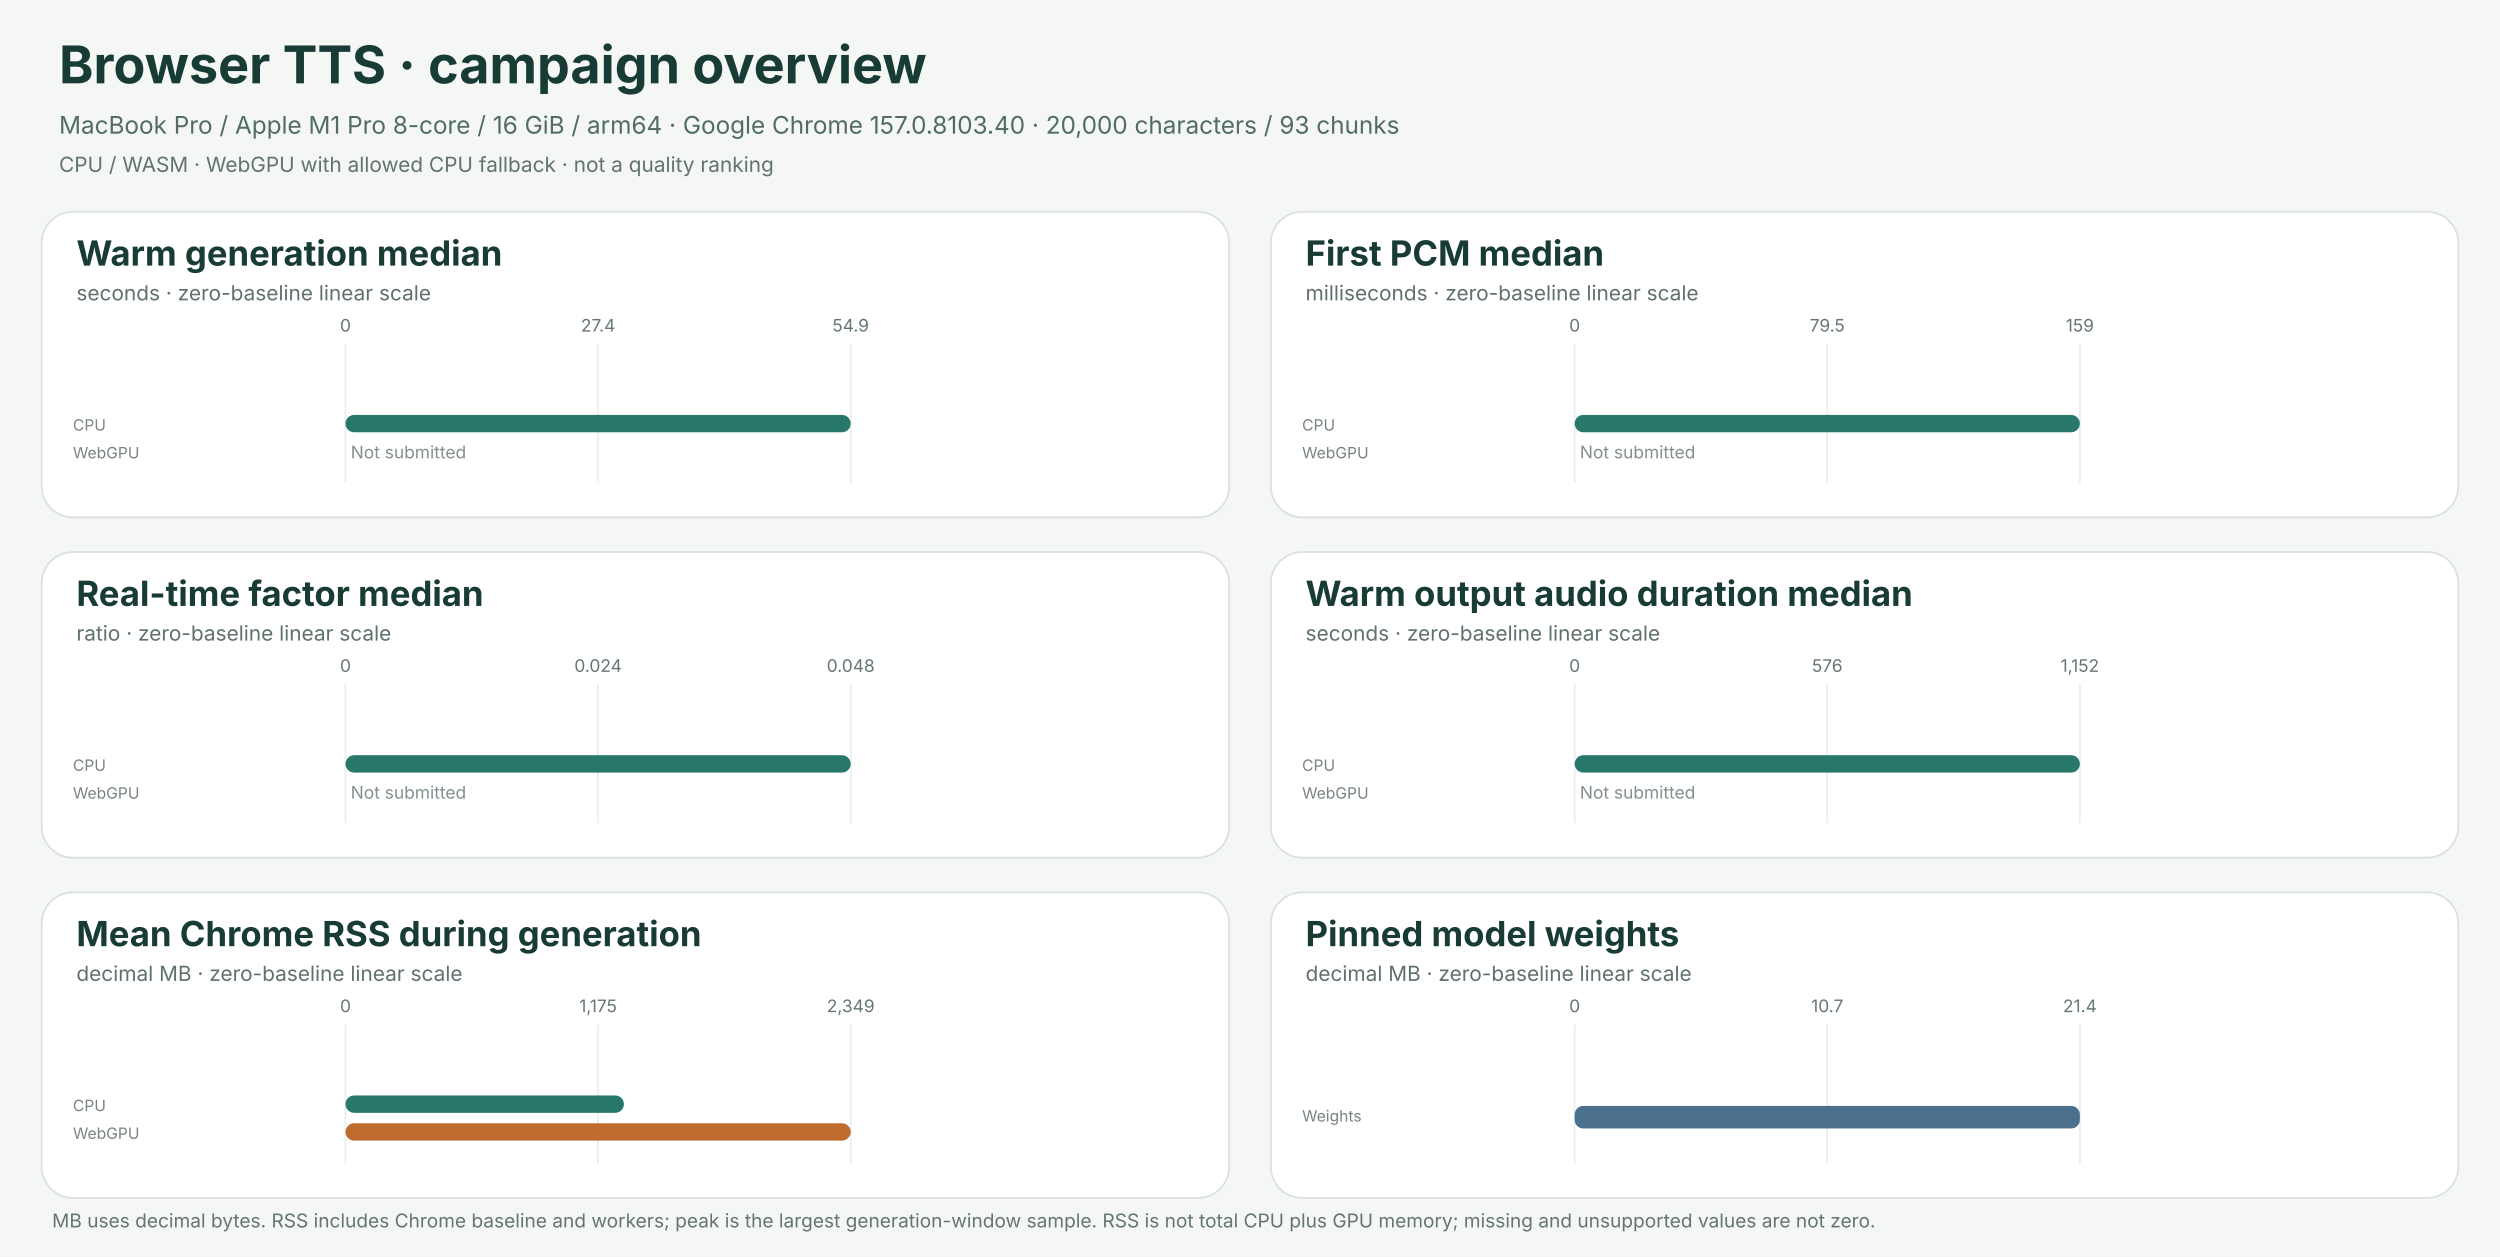
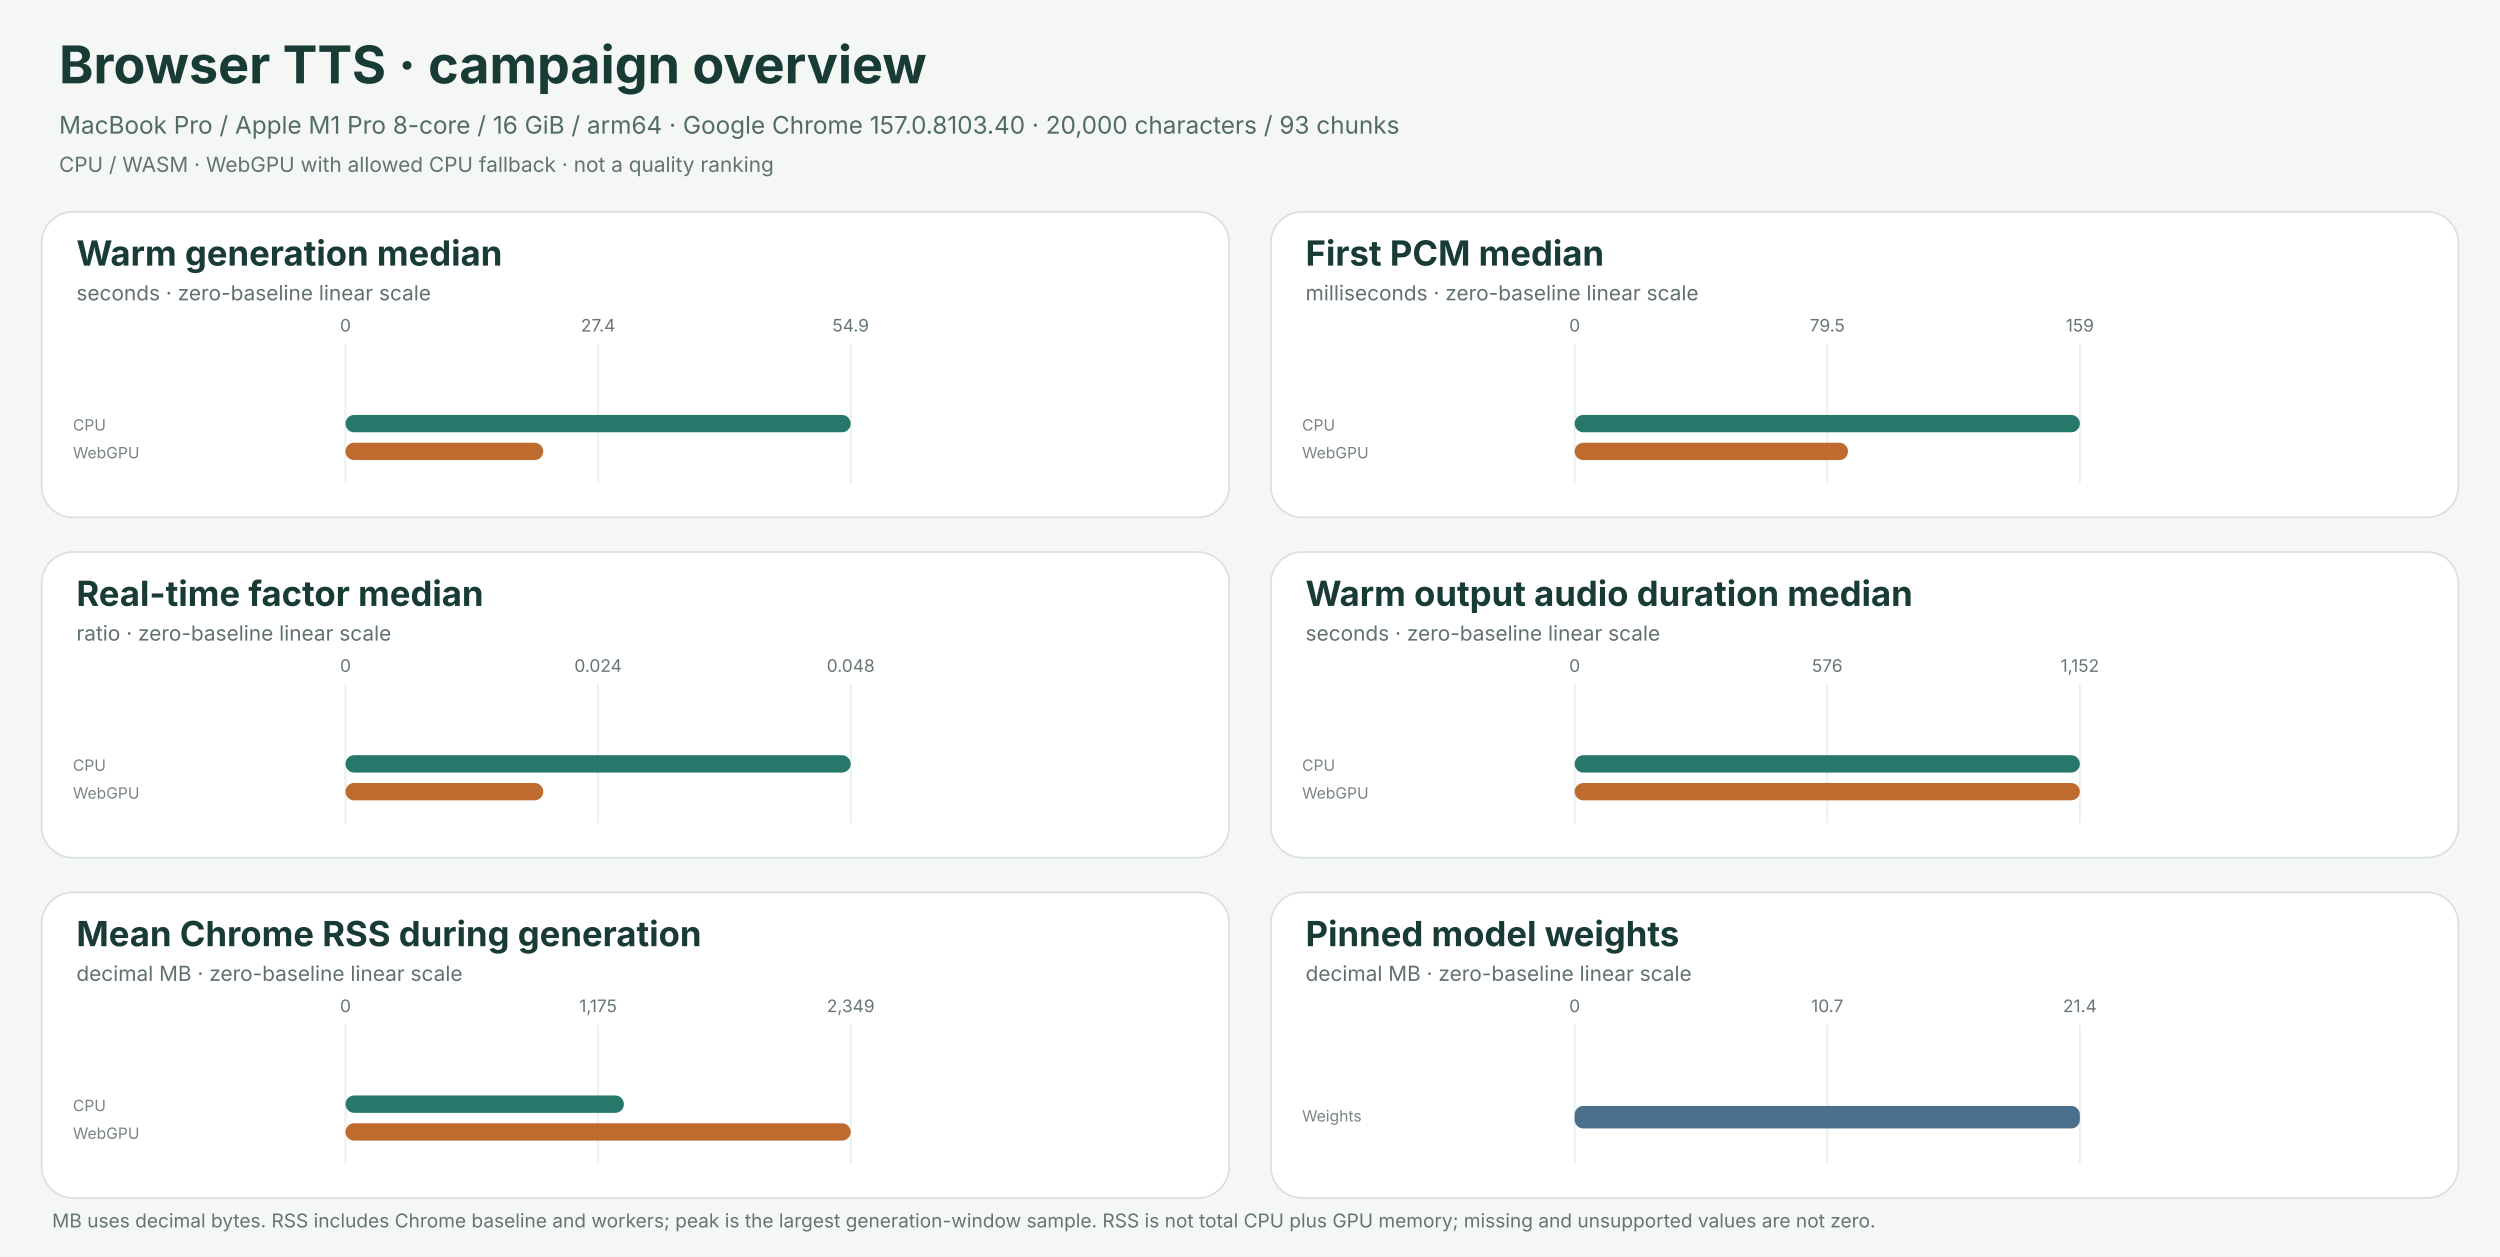
<svg xmlns="http://www.w3.org/2000/svg" width="1440" height="724" viewBox="0 0 1440 724" role="img" aria-labelledby="campaign-title campaign-desc">
  <rect width="100%" height="100%" fill="#f4f7f4" />
  <g font-family="system-ui,-apple-system,BlinkMacSystemFont,Segoe UI,sans-serif" fill="#183b35">
    <text x="34" y="48" font-size="30" font-weight="750">Browser TTS · campaign overview</text>
    <text x="34" y="77" font-size="14" fill="#526c65">MacBook Pro / Apple M1 Pro 8-core / 16 GiB / arm64 · Google Chrome 157.0.8103.40 · 20,000 characters / 93 chunks</text>
    <text x="34" y="99" font-size="12" fill="#62736d">CPU / WASM · WebGPU with allowed CPU fallback · not a quality ranking</text>
    <g>
      <rect x="24" y="122" width="684" height="176" rx="18" fill="#ffffff" stroke="#d9e0de" />
      <text x="44" y="153" font-size="20" font-weight="700" fill="#183b35">Warm generation median</text>
      <text x="44" y="173" font-size="12" fill="#60716d">seconds · zero-baseline linear scale</text>
      <path d="M199 198V278" stroke="#e8eeeb" />
      <text x="199" y="191" text-anchor="middle" font-size="10" fill="#667773">0</text>
      <path d="M344.5 198V278" stroke="#e8eeeb" />
      <text x="344.5" y="191" text-anchor="middle" font-size="10" fill="#667773">27.4</text>
      <path d="M490 198V278" stroke="#e8eeeb" />
      <text x="490" y="191" text-anchor="middle" font-size="10" fill="#667773">54.9</text>
      <text x="42" y="232" font-size="12" font-weight="600" fill="#243f39" />
      <text x="42" y="248" font-size="9" fill="#78847f">CPU</text>
      <rect x="199" y="239" width="291.00" height="10" rx="5" fill="#27786b" />
      <text x="498" y="248" font-size="10" fill="#263d37" />
      <text x="42" y="264" font-size="9" fill="#78847f">WebGPU</text>
-       <text x="202" y="264" font-size="10" fill="#83908b">Not submitted</text>
+       <rect x="199" y="255" width="113.92" height="10" rx="5" fill="#bf6a2f" />
+       <text x="498" y="264" font-size="10" fill="#263d37" />
    </g>
    <g>
      <rect x="732" y="122" width="684" height="176" rx="18" fill="#ffffff" stroke="#d9e0de" />
      <text x="752" y="153" font-size="20" font-weight="700" fill="#183b35">First PCM median</text>
      <text x="752" y="173" font-size="12" fill="#60716d">milliseconds · zero-baseline linear scale</text>
      <path d="M907 198V278" stroke="#e8eeeb" />
      <text x="907" y="191" text-anchor="middle" font-size="10" fill="#667773">0</text>
      <path d="M1052.5 198V278" stroke="#e8eeeb" />
      <text x="1052.5" y="191" text-anchor="middle" font-size="10" fill="#667773">79.5</text>
      <path d="M1198 198V278" stroke="#e8eeeb" />
      <text x="1198" y="191" text-anchor="middle" font-size="10" fill="#667773">159</text>
      <text x="750" y="232" font-size="12" font-weight="600" fill="#243f39" />
      <text x="750" y="248" font-size="9" fill="#78847f">CPU</text>
      <rect x="907" y="239" width="291.00" height="10" rx="5" fill="#27786b" />
      <text x="1206" y="248" font-size="10" fill="#263d37" />
      <text x="750" y="264" font-size="9" fill="#78847f">WebGPU</text>
-       <text x="910" y="264" font-size="10" fill="#83908b">Not submitted</text>
+       <rect x="907" y="255" width="157.45" height="10" rx="5" fill="#bf6a2f" />
+       <text x="1206" y="264" font-size="10" fill="#263d37" />
    </g>
    <g>
      <rect x="24" y="318" width="684" height="176" rx="18" fill="#ffffff" stroke="#d9e0de" />
      <text x="44" y="349" font-size="20" font-weight="700" fill="#183b35">Real-time factor median</text>
      <text x="44" y="369" font-size="12" fill="#60716d">ratio · zero-baseline linear scale</text>
      <path d="M199 394V474" stroke="#e8eeeb" />
      <text x="199" y="387" text-anchor="middle" font-size="10" fill="#667773">0</text>
      <path d="M344.5 394V474" stroke="#e8eeeb" />
      <text x="344.5" y="387" text-anchor="middle" font-size="10" fill="#667773">0.024</text>
      <path d="M490 394V474" stroke="#e8eeeb" />
      <text x="490" y="387" text-anchor="middle" font-size="10" fill="#667773">0.048</text>
      <text x="42" y="428" font-size="12" font-weight="600" fill="#243f39" />
      <text x="42" y="444" font-size="9" fill="#78847f">CPU</text>
      <rect x="199" y="435" width="291.00" height="10" rx="5" fill="#27786b" />
      <text x="498" y="444" font-size="10" fill="#263d37" />
      <text x="42" y="460" font-size="9" fill="#78847f">WebGPU</text>
-       <text x="202" y="460" font-size="10" fill="#83908b">Not submitted</text>
+       <rect x="199" y="451" width="113.92" height="10" rx="5" fill="#bf6a2f" />
+       <text x="498" y="460" font-size="10" fill="#263d37" />
    </g>
    <g>
      <rect x="732" y="318" width="684" height="176" rx="18" fill="#ffffff" stroke="#d9e0de" />
      <text x="752" y="349" font-size="20" font-weight="700" fill="#183b35">Warm output audio duration median</text>
      <text x="752" y="369" font-size="12" fill="#60716d">seconds · zero-baseline linear scale</text>
      <path d="M907 394V474" stroke="#e8eeeb" />
      <text x="907" y="387" text-anchor="middle" font-size="10" fill="#667773">0</text>
      <path d="M1052.5 394V474" stroke="#e8eeeb" />
      <text x="1052.5" y="387" text-anchor="middle" font-size="10" fill="#667773">576</text>
      <path d="M1198 394V474" stroke="#e8eeeb" />
      <text x="1198" y="387" text-anchor="middle" font-size="10" fill="#667773">1,152</text>
      <text x="750" y="428" font-size="12" font-weight="600" fill="#243f39" />
      <text x="750" y="444" font-size="9" fill="#78847f">CPU</text>
      <rect x="907" y="435" width="291.00" height="10" rx="5" fill="#27786b" />
      <text x="1206" y="444" font-size="10" fill="#263d37" />
      <text x="750" y="460" font-size="9" fill="#78847f">WebGPU</text>
-       <text x="910" y="460" font-size="10" fill="#83908b">Not submitted</text>
+       <rect x="907" y="451" width="291.00" height="10" rx="5" fill="#bf6a2f" />
+       <text x="1206" y="460" font-size="10" fill="#263d37" />
    </g>
    <g>
      <rect x="24" y="514" width="684" height="176" rx="18" fill="#ffffff" stroke="#d9e0de" />
      <text x="44" y="545" font-size="20" font-weight="700" fill="#183b35">Mean Chrome RSS during generation</text>
      <text x="44" y="565" font-size="12" fill="#60716d">decimal MB · zero-baseline linear scale</text>
      <path d="M199 590V670" stroke="#e8eeeb" />
      <text x="199" y="583" text-anchor="middle" font-size="10" fill="#667773">0</text>
      <path d="M344.5 590V670" stroke="#e8eeeb" />
      <text x="344.5" y="583" text-anchor="middle" font-size="10" fill="#667773">1,175</text>
      <path d="M490 590V670" stroke="#e8eeeb" />
      <text x="490" y="583" text-anchor="middle" font-size="10" fill="#667773">2,349</text>
      <text x="42" y="624" font-size="12" font-weight="600" fill="#243f39" />
      <text x="42" y="640" font-size="9" fill="#78847f">CPU</text>
      <rect x="199" y="631" width="160.37" height="10" rx="5" fill="#27786b" />
      <text x="498" y="640" font-size="10" fill="#263d37" />
      <text x="42" y="656" font-size="9" fill="#78847f">WebGPU</text>
      <rect x="199" y="647" width="291.00" height="10" rx="5" fill="#bf6a2f" />
      <text x="498" y="656" font-size="10" fill="#263d37" />
    </g>
    <g>
      <rect x="732" y="514" width="684" height="176" rx="18" fill="#ffffff" stroke="#d9e0de" />
      <text x="752" y="545" font-size="20" font-weight="700" fill="#183b35">Pinned model weights</text>
      <text x="752" y="565" font-size="12" fill="#60716d">decimal MB · zero-baseline linear scale</text>
      <path d="M907 590V670" stroke="#e8eeeb" />
      <text x="907" y="583" text-anchor="middle" font-size="10" fill="#667773">0</text>
      <path d="M1052.5 590V670" stroke="#e8eeeb" />
      <text x="1052.5" y="583" text-anchor="middle" font-size="10" fill="#667773">10.7</text>
      <path d="M1198 590V670" stroke="#e8eeeb" />
      <text x="1198" y="583" text-anchor="middle" font-size="10" fill="#667773">21.4</text>
      <text x="750" y="624" font-size="12" font-weight="600" fill="#243f39" />
      <text x="750" y="646" font-size="9" fill="#78847f">Weights</text>
      <rect x="907" y="637" width="291.00" height="13" rx="5" fill="#4b708e" />
      <text x="1206" y="646" font-size="10" fill="#263d37" />
    </g>
    <text x="30" y="707" font-size="11" fill="#64746f">MB uses decimal bytes. RSS includes Chrome baseline and workers; peak is the largest generation-window sample. RSS is not total CPU plus GPU memory; missing and unsupported values are not zero.</text>
  </g>
</svg>
